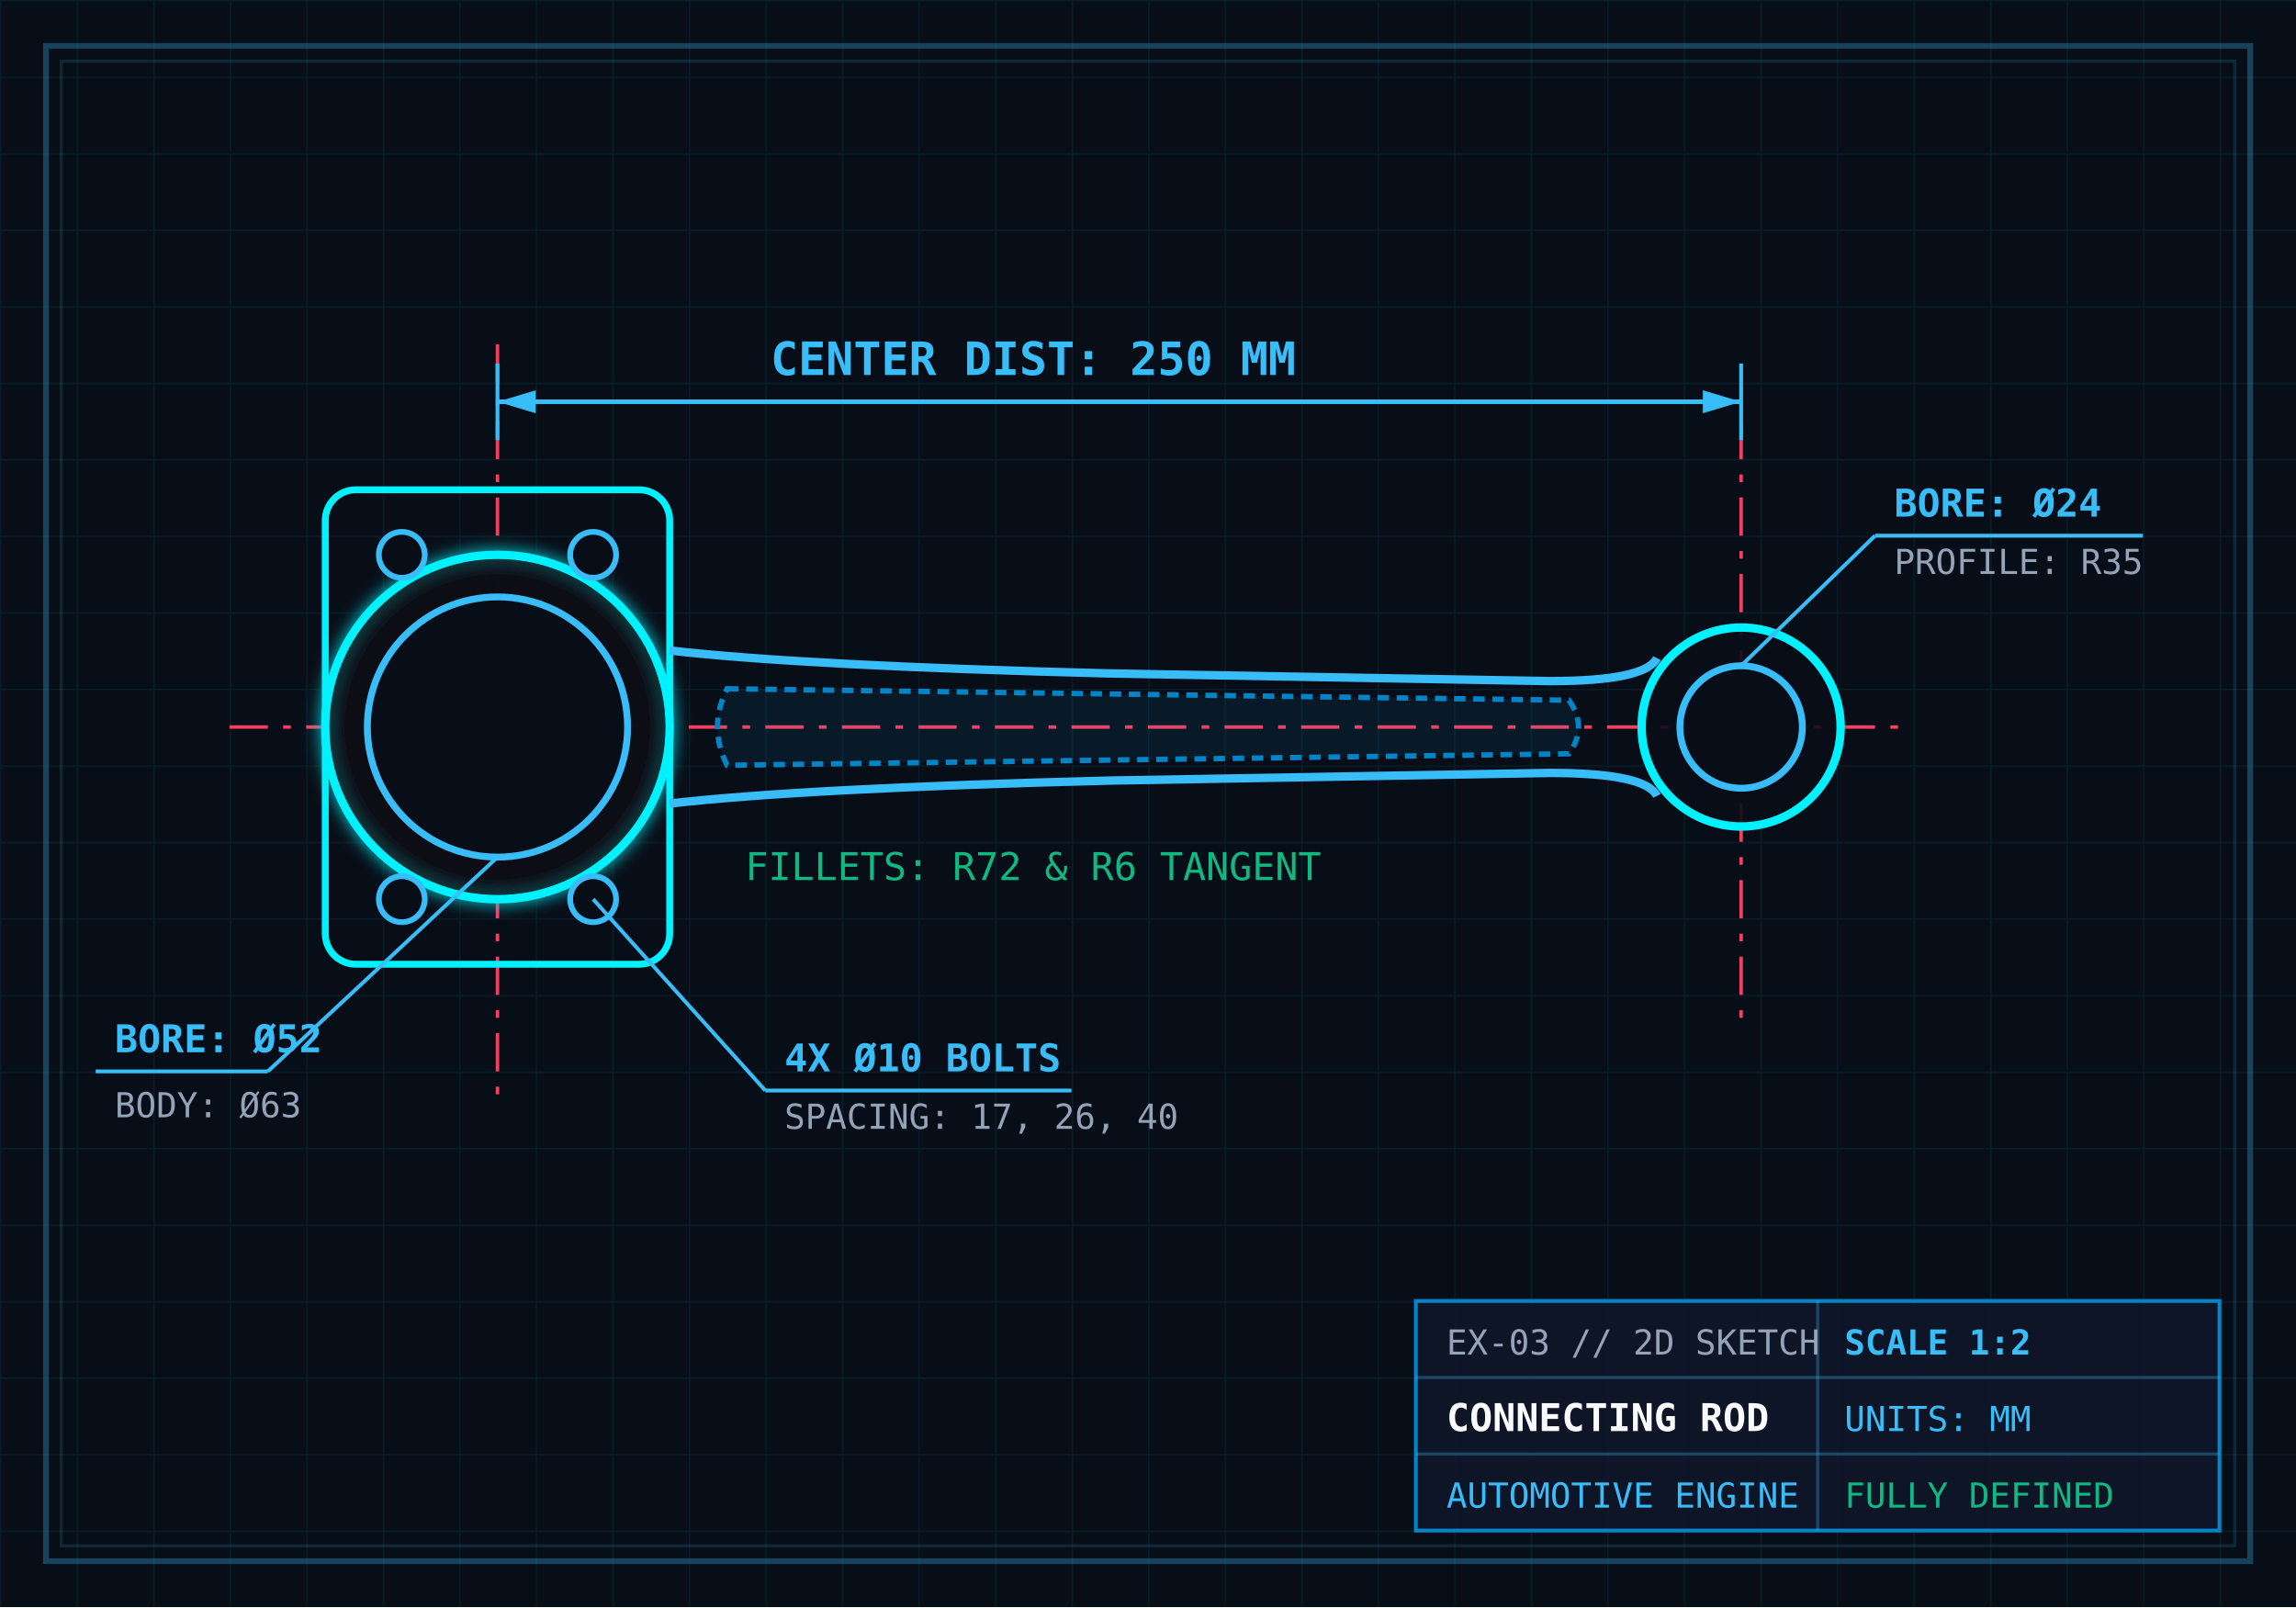
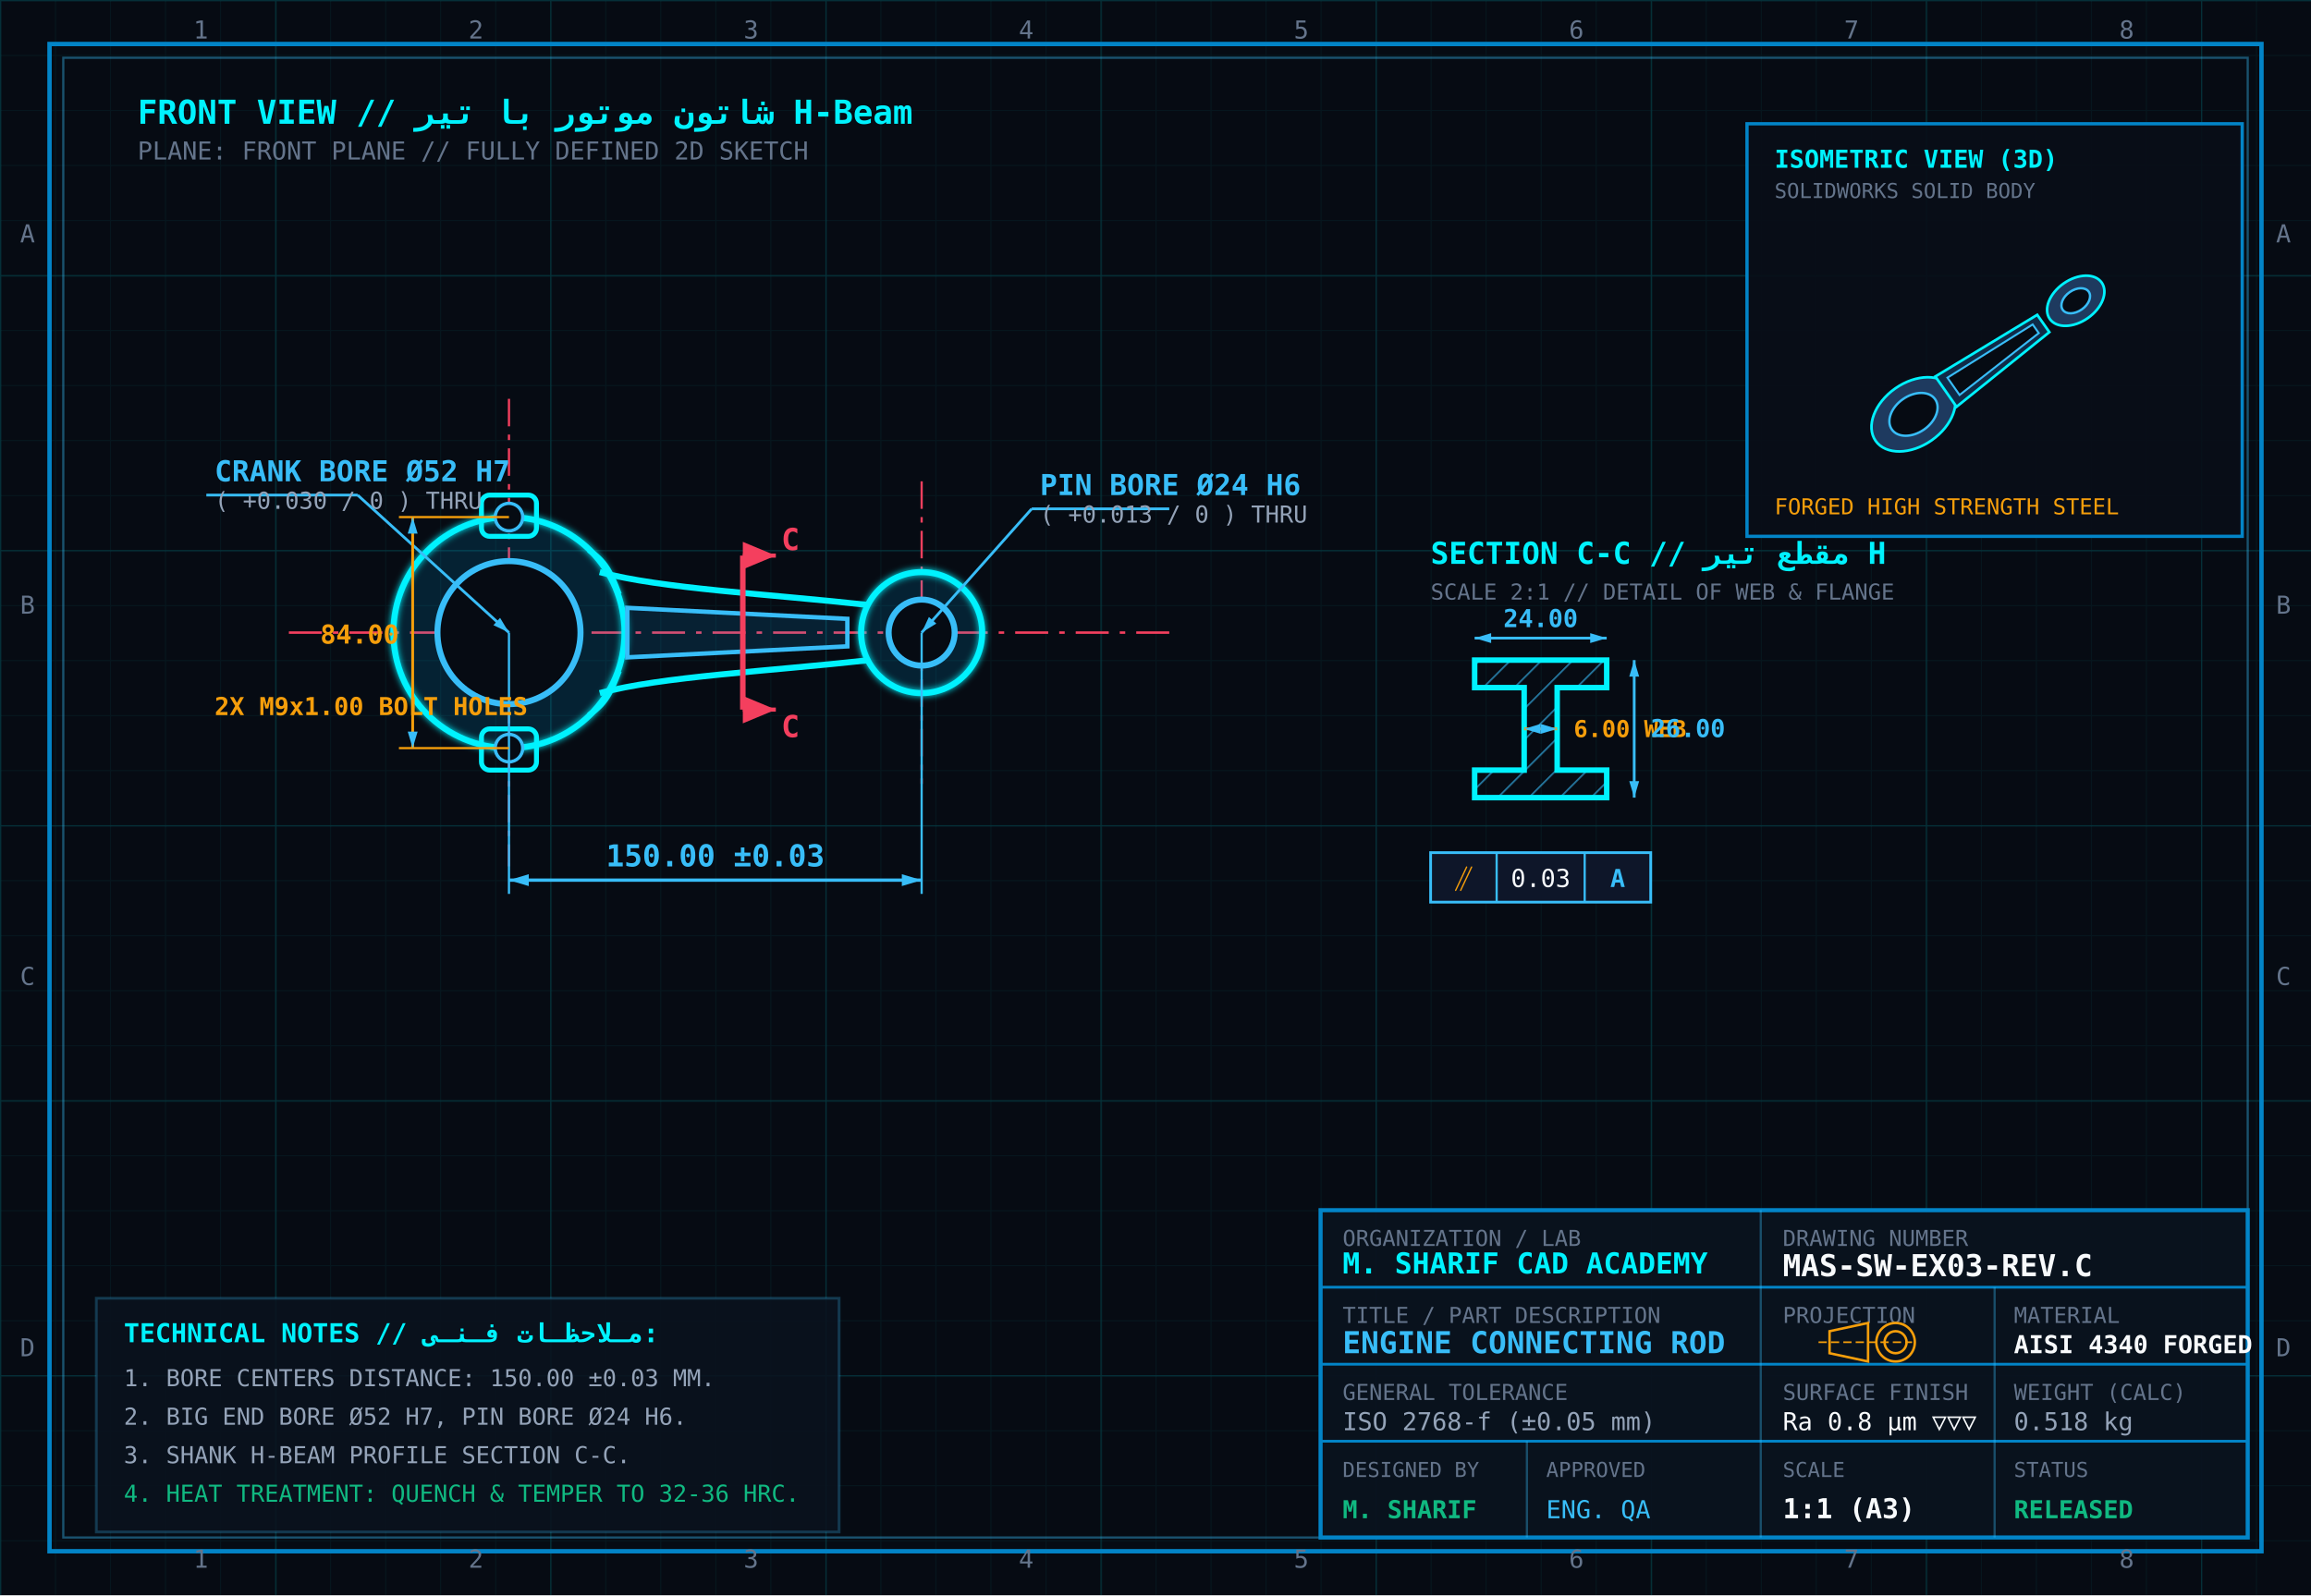
- <svg xmlns="http://www.w3.org/2000/svg" viewBox="0 0 600 420" width="100%" height="100%">
+ <svg xmlns="http://www.w3.org/2000/svg" viewBox="0 0 840 580" width="100%" height="100%">
  <defs>
-     <pattern id="grid3" width="20" height="20" patternUnits="userSpaceOnUse">
-       <path d="M 20 0 L 0 0 0 20" fill="none" stroke="rgba(0, 242, 254, 0.06)" stroke-width="0.8" />
+     <pattern id="cadGrid3" width="20" height="20" patternUnits="userSpaceOnUse">
+       <path d="M 20 0 L 0 0 0 20" fill="none" stroke="rgba(0, 242, 254, 0.05)" stroke-width="0.75" />
    </pattern>
-     <marker id="arr3" viewBox="0 0 10 10" refX="5" refY="5" markerWidth="6" markerHeight="6" orient="auto-start-reverse">
-       <path d="M 0 1.5 L 8 5 L 0 8.5 z" fill="#38bdf8" />
+     <pattern id="cadGridMajor3" width="100" height="100" patternUnits="userSpaceOnUse">
+       <path d="M 100 0 L 0 0 0 100" fill="none" stroke="rgba(0, 242, 254, 0.12)" stroke-width="1" />
+     </pattern>
+     <pattern id="hatch3" width="8" height="8" patternTransform="rotate(45 0 0)" patternUnits="userSpaceOnUse">
+       <line x1="0" y1="0" x2="0" y2="8" stroke="#38bdf8" stroke-width="1.2" opacity="0.6" />
+     </pattern>
+     <marker id="arrEnd3" viewBox="0 0 10 10" refX="10" refY="5" markerWidth="6" markerHeight="6" orient="auto">
+       <path d="M 0 2 L 10 5 L 0 8 Z" fill="#38bdf8" />
    </marker>
-     <filter id="glow3" x="-20%" y="-20%" width="140%" height="140%">
-       <feGaussianBlur stdDeviation="2" result="blur" />
+     <marker id="arrStart3" viewBox="0 0 10 10" refX="0" refY="5" markerWidth="6" markerHeight="6" orient="auto">
+       <path d="M 10 2 L 0 5 L 10 8 Z" fill="#38bdf8" />
+     </marker>
+     <marker id="arrSec3" viewBox="0 0 12 12" refX="12" refY="6" markerWidth="8" markerHeight="8" orient="auto">
+       <path d="M 0 1 L 12 6 L 0 11 Z" fill="#f43f5e" />
+     </marker>
+     <filter id="glow3" x="-10%" y="-10%" width="120%" height="120%">
+       <feGaussianBlur stdDeviation="1.2" result="blur" />
      <feComposite in="SourceGraphic" in2="blur" operator="over" />
    </filter>
  </defs>
-   <rect width="600" height="420" fill="#080e18" />
-   <rect width="600" height="420" fill="url(#grid3)" />
-   <rect x="12" y="12" width="576" height="396" fill="none" stroke="rgba(56, 189, 248, 0.3)" stroke-width="1.5" />
-   <rect x="16" y="16" width="568" height="388" fill="none" stroke="rgba(56, 189, 248, 0.15)" stroke-width="0.8" />
-   <g transform="translate(370, 340)">
-     <rect width="210" height="60" fill="rgba(15, 23, 42, 0.9)" stroke="#0284c7" stroke-width="1" />
-     <line x1="0" y1="20" x2="210" y2="20" stroke="rgba(56, 189, 248, 0.3)" stroke-width="0.8" />
-     <line x1="0" y1="40" x2="210" y2="40" stroke="rgba(56, 189, 248, 0.3)" stroke-width="0.8" />
-     <line x1="105" y1="0" x2="105" y2="60" stroke="rgba(56, 189, 248, 0.3)" stroke-width="0.8" />
-     <text x="8" y="14" fill="#94a3b8" font-family="monospace" font-size="9">EX-03 // 2D SKETCH</text>
-     <text x="112" y="14" fill="#38bdf8" font-family="monospace" font-size="9" font-weight="bold">SCALE 1:2</text>
-     <text x="8" y="34" fill="#f8fafc" font-family="monospace" font-size="10" font-weight="bold">CONNECTING ROD</text>
-     <text x="112" y="34" fill="#38bdf8" font-family="monospace" font-size="9">UNITS: MM</text>
-     <text x="8" y="54" fill="#38bdf8" font-family="monospace" font-size="9">AUTOMOTIVE ENGINE</text>
-     <text x="112" y="54" fill="#10b981" font-family="monospace" font-size="9">FULLY DEFINED</text>
+   <rect width="840" height="580" fill="#060b13" class="cad-bg" />
+   <rect width="840" height="580" fill="url(#cadGrid3)" class="cad-grid" />
+   <rect width="840" height="580" fill="url(#cadGridMajor3)" class="cad-grid-major" />
+   <rect x="18" y="16" width="804" height="548" fill="none" stroke="#0284c7" stroke-width="1.6" />
+   <rect x="23" y="21" width="794" height="538" fill="none" stroke="rgba(56, 189, 248, 0.4)" stroke-width="0.8" />
+   <g fill="#64748b" font-family="monospace" font-size="9" text-anchor="middle">
+     <text x="73" y="14">1</text>
+     <text x="73" y="570">1</text>
+     <text x="173" y="14">2</text>
+     <text x="173" y="570">2</text>
+     <text x="273" y="14">3</text>
+     <text x="273" y="570">3</text>
+     <text x="373" y="14">4</text>
+     <text x="373" y="570">4</text>
+     <text x="473" y="14">5</text>
+     <text x="473" y="570">5</text>
+     <text x="573" y="14">6</text>
+     <text x="573" y="570">6</text>
+     <text x="673" y="14">7</text>
+     <text x="673" y="570">7</text>
+     <text x="773" y="14">8</text>
+     <text x="773" y="570">8</text>
  </g>
-   <g transform="translate(60, 190)">
-     <line x1="0" y1="0" x2="440" y2="0" stroke="#f43f5e" stroke-width="0.9" stroke-dasharray="10,4,2,4" />
-     <line x1="70" y1="-100" x2="70" y2="100" stroke="#f43f5e" stroke-width="0.9" stroke-dasharray="10,4,2,4" />
-     <line x1="395" y1="-80" x2="395" y2="80" stroke="#f43f5e" stroke-width="0.9" stroke-dasharray="10,4,2,4" />
-     <circle cx="70" cy="0" r="45" fill="rgba(8, 14, 24, 0.9)" stroke="#00f2fe" stroke-width="2.2" filter="url(#glow3)" />
-     <circle cx="70" cy="0" r="34" fill="#080e18" stroke="#38bdf8" stroke-width="1.8" />
-     <rect x="25" y="-62" width="90" height="124" rx="8" fill="none" stroke="#00f2fe" stroke-width="1.8" />
-     <circle cx="45" cy="-45" r="6" fill="#080e18" stroke="#38bdf8" stroke-width="1.5" />
-     <circle cx="95" cy="-45" r="6" fill="#080e18" stroke="#38bdf8" stroke-width="1.5" />
-     <circle cx="45" cy="45" r="6" fill="#080e18" stroke="#38bdf8" stroke-width="1.5" />
-     <circle cx="95" cy="45" r="6" fill="#080e18" stroke="#38bdf8" stroke-width="1.5" />
-     <circle cx="395" cy="0" r="26" fill="rgba(8, 14, 24, 0.9)" stroke="#00f2fe" stroke-width="2.2" />
-     <circle cx="395" cy="0" r="16" fill="#080e18" stroke="#38bdf8" stroke-width="1.8" />
-     <path d="M 115 -20               Q 150 -16 230 -14               L 345 -12               Q 370 -12 373 -18" fill="none" stroke="#38bdf8" stroke-width="2.2" />
-     <path d="M 115 20               Q 150 16 230 14               L 345 12               Q 370 12 373 18" fill="none" stroke="#38bdf8" stroke-width="2.2" />
-     <path d="M 130 -10 L 350 -7 Q 355 0 350 7 L 130 10 Q 125 0 130 -10 Z" fill="rgba(14, 165, 233, 0.08)" stroke="#0284c7" stroke-width="1.4" stroke-dasharray="3,2" />
-     <line x1="70" y1="-85" x2="395" y2="-85" stroke="#38bdf8" stroke-width="1.2" />
-     <line x1="70" y1="-75" x2="70" y2="-95" stroke="#38bdf8" stroke-width="1" />
-     <line x1="395" y1="-75" x2="395" y2="-95" stroke="#38bdf8" stroke-width="1" />
-     <polygon points="70,-85 80,-88 80,-82" fill="#38bdf8" />
-     <polygon points="395,-85 385,-88 385,-82" fill="#38bdf8" />
-     <text x="210" y="-92" fill="#38bdf8" font-family="monospace" font-size="12" font-weight="bold" text-anchor="middle">CENTER DIST: 250 MM</text>
-     <line x1="70" y1="34" x2="10" y2="90" stroke="#38bdf8" stroke-width="1" />
-     <line x1="10" y1="90" x2="-35" y2="90" stroke="#38bdf8" stroke-width="1" />
-     <text x="-30" y="85" fill="#38bdf8" font-family="monospace" font-size="10" font-weight="bold">BORE: Ø52</text>
-     <text x="-30" y="102" fill="#94a3b8" font-family="monospace" font-size="9">BODY: Ø63</text>
-     <line x1="95" y1="45" x2="140" y2="95" stroke="#38bdf8" stroke-width="1" />
-     <line x1="140" y1="95" x2="220" y2="95" stroke="#38bdf8" stroke-width="1" />
-     <text x="145" y="90" fill="#38bdf8" font-family="monospace" font-size="10" font-weight="bold">4X Ø10 BOLTS</text>
-     <text x="145" y="105" fill="#94a3b8" font-family="monospace" font-size="9">SPACING: 17, 26, 40</text>
-     <line x1="395" y1="-16" x2="430" y2="-50" stroke="#38bdf8" stroke-width="1" />
-     <line x1="430" y1="-50" x2="500" y2="-50" stroke="#38bdf8" stroke-width="1" />
-     <text x="435" y="-55" fill="#38bdf8" font-family="monospace" font-size="10" font-weight="bold">BORE: Ø24</text>
-     <text x="435" y="-40" fill="#94a3b8" font-family="monospace" font-size="9">PROFILE: R35</text>
-     <text x="210" y="40" fill="#10b981" font-family="monospace" font-size="10" text-anchor="middle">FILLETS: R72 &amp; R6 TANGENT</text>
+   <g fill="#64748b" font-family="monospace" font-size="9" text-anchor="middle" dominant-baseline="central">
+     <text x="10" y="85">A</text>
+     <text x="830" y="85">A</text>
+     <text x="10" y="220">B</text>
+     <text x="830" y="220">B</text>
+     <text x="10" y="355">C</text>
+     <text x="830" y="355">C</text>
+     <text x="10" y="490">D</text>
+     <text x="830" y="490">D</text>
+   </g>
+   <g transform="translate(480, 440)">
+     <rect width="337" height="119" fill="rgba(10, 18, 30, 0.95)" stroke="#0284c7" stroke-width="1.5" />
+     <line x1="0" y1="28" x2="337" y2="28" stroke="#0284c7" stroke-width="1" />
+     <line x1="0" y1="56" x2="337" y2="56" stroke="#0284c7" stroke-width="1" />
+     <line x1="0" y1="84" x2="337" y2="84" stroke="#0284c7" stroke-width="1" />
+     <line x1="160" y1="0" x2="160" y2="84" stroke="rgba(56, 189, 248, 0.35)" stroke-width="0.8" />
+     <line x1="245" y1="28" x2="245" y2="84" stroke="rgba(56, 189, 248, 0.35)" stroke-width="0.8" />
+     <line x1="75" y1="84" x2="75" y2="119" stroke="rgba(56, 189, 248, 0.35)" stroke-width="0.8" />
+     <line x1="160" y1="84" x2="160" y2="119" stroke="rgba(56, 189, 248, 0.35)" stroke-width="0.8" />
+     <line x1="245" y1="84" x2="245" y2="119" stroke="rgba(56, 189, 248, 0.35)" stroke-width="0.8" />
+     <text x="8" y="13" fill="#64748b" font-family="monospace" font-size="8">ORGANIZATION / LAB</text>
+     <text x="8" y="23" fill="#00f2fe" font-family="monospace" font-size="10.5" font-weight="bold">M. SHARIF CAD ACADEMY</text>
+     <text x="168" y="13" fill="#64748b" font-family="monospace" font-size="8">DRAWING NUMBER</text>
+     <text x="168" y="24" fill="#f8fafc" font-family="monospace" font-size="11" font-weight="bold">MAS-SW-EX03-REV.C</text>
+     <text x="8" y="41" fill="#64748b" font-family="monospace" font-size="8">TITLE / PART DESCRIPTION</text>
+     <text x="8" y="52" fill="#38bdf8" font-family="monospace" font-size="11" font-weight="bold">ENGINE CONNECTING ROD</text>
+     <text x="168" y="41" fill="#64748b" font-family="monospace" font-size="8">PROJECTION</text>
+     <g transform="translate(185, 48)">
+       <polygon points="0,4 0,-4 14,-7 14,7" fill="none" stroke="#f59e0b" stroke-width="0.9" />
+       <line x1="-4" y1="0" x2="30" y2="0" stroke="#f59e0b" stroke-width="0.6" stroke-dasharray="3,1.5" />
+       <circle cx="24" cy="0" r="4" fill="none" stroke="#f59e0b" stroke-width="0.9" />
+       <circle cx="24" cy="0" r="7" fill="none" stroke="#f59e0b" stroke-width="0.9" />
+     </g>
+     <text x="252" y="41" fill="#64748b" font-family="monospace" font-size="8">MATERIAL</text>
+     <text x="252" y="52" fill="#f8fafc" font-family="monospace" font-size="9" font-weight="bold">AISI 4340 FORGED</text>
+     <text x="8" y="69" fill="#64748b" font-family="monospace" font-size="8">GENERAL TOLERANCE</text>
+     <text x="8" y="80" fill="#94a3b8" font-family="monospace" font-size="9">ISO 2768-f (±0.05 mm)</text>
+     <text x="168" y="69" fill="#64748b" font-family="monospace" font-size="8">SURFACE FINISH</text>
+     <text x="168" y="80" fill="#f8fafc" font-family="monospace" font-size="9">Ra 0.8 µm ▽▽▽</text>
+     <text x="252" y="69" fill="#64748b" font-family="monospace" font-size="8">WEIGHT (CALC)</text>
+     <text x="252" y="80" fill="#94a3b8" font-family="monospace" font-size="9">0.518 kg</text>
+     <text x="8" y="97" fill="#64748b" font-family="monospace" font-size="7.5">DESIGNED BY</text>
+     <text x="8" y="112" fill="#10b981" font-family="monospace" font-size="9" font-weight="bold">M. SHARIF</text>
+     <text x="82" y="97" fill="#64748b" font-family="monospace" font-size="7.5">APPROVED</text>
+     <text x="82" y="112" fill="#38bdf8" font-family="monospace" font-size="9">ENG. QA</text>
+     <text x="168" y="97" fill="#64748b" font-family="monospace" font-size="7.5">SCALE</text>
+     <text x="168" y="112" fill="#f8fafc" font-family="monospace" font-size="10" font-weight="bold">1:1 (A3)</text>
+     <text x="252" y="97" fill="#64748b" font-family="monospace" font-size="7.5">STATUS</text>
+     <text x="252" y="112" fill="#10b981" font-family="monospace" font-size="9" font-weight="bold">RELEASED</text>
+   </g>
+   <g transform="translate(35, 472)">
+     <rect width="270" height="85" fill="rgba(10, 18, 30, 0.85)" stroke="rgba(56, 189, 248, 0.25)" stroke-width="1" />
+     <text x="10" y="16" fill="#00f2fe" font-family="monospace" font-size="9.5" font-weight="bold">TECHNICAL NOTES // مـلاحظـات فـنـی:</text>
+     <text x="10" y="32" fill="#94a3b8" font-family="monospace" font-size="8.5">1. BORE CENTERS DISTANCE: 150.00 ±0.03 MM.</text>
+     <text x="10" y="46" fill="#94a3b8" font-family="monospace" font-size="8.5">2. BIG END BORE Ø52 H7, PIN BORE Ø24 H6.</text>
+     <text x="10" y="60" fill="#94a3b8" font-family="monospace" font-size="8.5">3. SHANK H-BEAM PROFILE SECTION C-C.</text>
+     <text x="10" y="74" fill="#10b981" font-family="monospace" font-size="8.5">4. HEAT TREATMENT: QUENCH &amp; TEMPER TO 32-36 HRC.</text>
+   </g>
+   <g transform="translate(635, 45)">
+     <rect width="180" height="150" fill="rgba(8, 14, 24, 0.9)" stroke="#0284c7" stroke-width="1.2" />
+     <text x="10" y="16" fill="#00f2fe" font-family="monospace" font-size="9" font-weight="bold">ISOMETRIC VIEW (3D)</text>
+     <text x="10" y="27" fill="#64748b" font-family="monospace" font-size="7.5">SOLIDWORKS SOLID BODY</text>
+     <g transform="translate(90, 85) rotate(-35) scale(0.48)">
+       <ellipse cx="-75" cy="0" rx="35" ry="24" fill="#1e3a5f" stroke="#00f2fe" stroke-width="2" />
+       <ellipse cx="-75" cy="0" rx="20" ry="14" fill="#060b13" stroke="#38bdf8" stroke-width="1.8" />
+       <path d="M -45 -14 L 45 -8 L 45 8 L -45 14 Z" fill="#0f2b48" stroke="#00f2fe" stroke-width="2" />
+       <path d="M -38 -8 L 38 -4 L 38 4 L -38 8 Z" fill="#060b13" stroke="#38bdf8" stroke-width="1.5" />
+       <ellipse cx="75" cy="0" rx="24" ry="16" fill="#1e3a5f" stroke="#00f2fe" stroke-width="2" />
+       <ellipse cx="75" cy="0" rx="12" ry="8" fill="#060b13" stroke="#38bdf8" stroke-width="1.8" />
+     </g>
+     <text x="10" y="142" fill="#f59e0b" font-family="monospace" font-size="8">FORGED HIGH STRENGTH STEEL</text>
+   </g>
+   <g transform="translate(260, 230)">
+     <text x="-210" y="-185" fill="#00f2fe" font-family="monospace" font-size="12" font-weight="bold">FRONT VIEW // شاتون موتور با تیر H-Beam</text>
+     <text x="-210" y="-172" fill="#64748b" font-family="monospace" font-size="9">PLANE: FRONT PLANE // FULLY DEFINED 2D SKETCH</text>
+     <line x1="-155" y1="0" x2="165" y2="0" stroke="#f43f5e" stroke-width="0.9" stroke-dasharray="12,4,2,4" />
+     <line x1="-75" y1="-85" x2="-75" y2="85" stroke="#f43f5e" stroke-width="0.8" stroke-dasharray="10,3,2,3" />
+     <circle cx="-75" cy="0" r="42" fill="rgba(14, 165, 233, 0.08)" stroke="#00f2fe" stroke-width="2.2" filter="url(#glow3)" />
+     <circle cx="-75" cy="0" r="26" fill="#060b13" stroke="#38bdf8" stroke-width="2.2" />
+     <rect x="-85" y="-50" width="20" height="15" rx="3" fill="none" stroke="#00f2fe" stroke-width="1.8" />
+     <rect x="-85" y="35" width="20" height="15" rx="3" fill="none" stroke="#00f2fe" stroke-width="1.8" />
+     <circle cx="-75" cy="-42" r="5" fill="#060b13" stroke="#38bdf8" stroke-width="1.2" />
+     <circle cx="-75" cy="42" r="5" fill="#060b13" stroke="#38bdf8" stroke-width="1.2" />
+     <line x1="75" y1="-55" x2="75" y2="55" stroke="#f43f5e" stroke-width="0.8" stroke-dasharray="10,3,2,3" />
+     <circle cx="75" cy="0" r="22" fill="rgba(14, 165, 233, 0.08)" stroke="#00f2fe" stroke-width="2.2" filter="url(#glow3)" />
+     <circle cx="75" cy="0" r="12" fill="#060b13" stroke="#38bdf8" stroke-width="2.2" />
+     <path d="M -42 -22 C -20 -16 20 -14 56 -10" fill="none" stroke="#00f2fe" stroke-width="2.2" />
+     <path d="M -42 22 C -20 16 20 14 56 10" fill="none" stroke="#00f2fe" stroke-width="2.2" />
+     <path d="M -32 -9 L 48 -5 L 48 5 L -32 9 Z" fill="rgba(14, 165, 233, 0.15)" stroke="#38bdf8" stroke-width="1.6" />
+     <path d="M -46 -30 C -40 -26 -38 -22 -35 -14" fill="none" stroke="#00f2fe" stroke-width="2" />
+     <path d="M -46 30 C -40 26 -38 22 -35 14" fill="none" stroke="#00f2fe" stroke-width="2" />
+     <line x1="10" y1="-28" x2="10" y2="28" stroke="#f43f5e" stroke-width="2" />
+     <line x1="10" y1="-28" x2="22" y2="-28" stroke="#f43f5e" stroke-width="1.5" marker-end="url(#arrSec3)" />
+     <text x="24" y="-30" fill="#f43f5e" font-family="monospace" font-size="11" font-weight="bold">C</text>
+     <line x1="10" y1="28" x2="22" y2="28" stroke="#f43f5e" stroke-width="1.5" marker-end="url(#arrSec3)" />
+     <text x="24" y="38" fill="#f43f5e" font-family="monospace" font-size="11" font-weight="bold">C</text>
+     <line x1="-75" y1="0" x2="-75" y2="95" stroke="#38bdf8" stroke-width="0.8" />
+     <line x1="75" y1="0" x2="75" y2="95" stroke="#38bdf8" stroke-width="0.8" />
+     <line x1="-75" y1="90" x2="75" y2="90" stroke="#38bdf8" stroke-width="1.2" marker-start="url(#arrStart3)" marker-end="url(#arrEnd3)" />
+     <text x="0" y="85" fill="#38bdf8" font-family="monospace" font-size="11" font-weight="bold" text-anchor="middle">150.00 ±0.03</text>
+     <line x1="-75" y1="0" x2="-130" y2="-50" stroke="#38bdf8" stroke-width="1" marker-start="url(#arrStart3)" />
+     <line x1="-130" y1="-50" x2="-185" y2="-50" stroke="#38bdf8" stroke-width="1" />
+     <text x="-182" y="-55" fill="#38bdf8" font-family="monospace" font-size="10.5" font-weight="bold">CRANK BORE Ø52 H7</text>
+     <text x="-182" y="-45" fill="#94a3b8" font-family="monospace" font-size="8.5">( +0.030 / 0 ) THRU</text>
+     <line x1="75" y1="0" x2="115" y2="-45" stroke="#38bdf8" stroke-width="1" marker-start="url(#arrStart3)" />
+     <line x1="115" y1="-45" x2="165" y2="-45" stroke="#38bdf8" stroke-width="1" />
+     <text x="118" y="-50" fill="#38bdf8" font-family="monospace" font-size="10.5" font-weight="bold">PIN BORE Ø24 H6</text>
+     <text x="118" y="-40" fill="#94a3b8" font-family="monospace" font-size="8.5">( +0.013 / 0 ) THRU</text>
+     <line x1="-75" y1="-42" x2="-115" y2="-42" stroke="#f59e0b" stroke-width="0.8" />
+     <line x1="-75" y1="42" x2="-115" y2="42" stroke="#f59e0b" stroke-width="0.8" />
+     <line x1="-110" y1="-42" x2="-110" y2="42" stroke="#f59e0b" stroke-width="1" marker-start="url(#arrStart3)" marker-end="url(#arrEnd3)" />
+     <text x="-115" y="4" fill="#f59e0b" font-family="monospace" font-size="9.5" font-weight="bold" text-anchor="end">84.00</text>
+     <text x="-182" y="30" fill="#f59e0b" font-family="monospace" font-size="9" font-weight="bold">2X M9x1.00 BOLT HOLES</text>
+   </g>
+   <g transform="translate(560, 240)">
+     <text x="-40" y="-35" fill="#00f2fe" font-family="monospace" font-size="11" font-weight="bold">SECTION C-C // مقطع تیر H</text>
+     <text x="-40" y="-22" fill="#64748b" font-family="monospace" font-size="8">SCALE 2:1 // DETAIL OF WEB &amp; FLANGE</text>
+     <polygon points="-24,0 24,0 24,10 6,10 6,40 24,40 24,50 -24,50 -24,40 -6,40 -6,10 -24,10" fill="url(#hatch3)" stroke="#00f2fe" stroke-width="2" />
+     <line x1="-24" y1="-8" x2="24" y2="-8" stroke="#38bdf8" stroke-width="1" marker-start="url(#arrStart3)" marker-end="url(#arrEnd3)" />
+     <text x="0" y="-12" fill="#38bdf8" font-family="monospace" font-size="9" font-weight="bold" text-anchor="middle">24.00</text>
+     <line x1="-6" y1="25" x2="6" y2="25" stroke="#f59e0b" stroke-width="1" marker-start="url(#arrStart3)" marker-end="url(#arrEnd3)" />
+     <text x="12" y="28" fill="#f59e0b" font-family="monospace" font-size="8.5" font-weight="bold">6.00 WEB</text>
+     <line x1="34" y1="0" x2="34" y2="50" stroke="#38bdf8" stroke-width="1" marker-start="url(#arrStart3)" marker-end="url(#arrEnd3)" />
+     <text x="40" y="28" fill="#38bdf8" font-family="monospace" font-size="9" font-weight="bold">26.00</text>
+     <g transform="translate(-40, 70)">
+       <rect width="80" height="18" fill="rgba(15, 23, 42, 0.95)" stroke="#38bdf8" stroke-width="1" />
+       <line x1="24" y1="0" x2="24" y2="18" stroke="#38bdf8" stroke-width="0.8" />
+       <line x1="56" y1="0" x2="56" y2="18" stroke="#38bdf8" stroke-width="0.8" />
+       <text x="12" y="13" fill="#f59e0b" font-family="monospace" font-size="12" text-anchor="middle">⫽</text>
+       <text x="40" y="12.5" fill="#f8fafc" font-family="monospace" font-size="9" text-anchor="middle">0.03</text>
+       <text x="68" y="12.5" fill="#38bdf8" font-family="monospace" font-size="9" text-anchor="middle" font-weight="bold">A</text>
+     </g>
  </g>
</svg>
